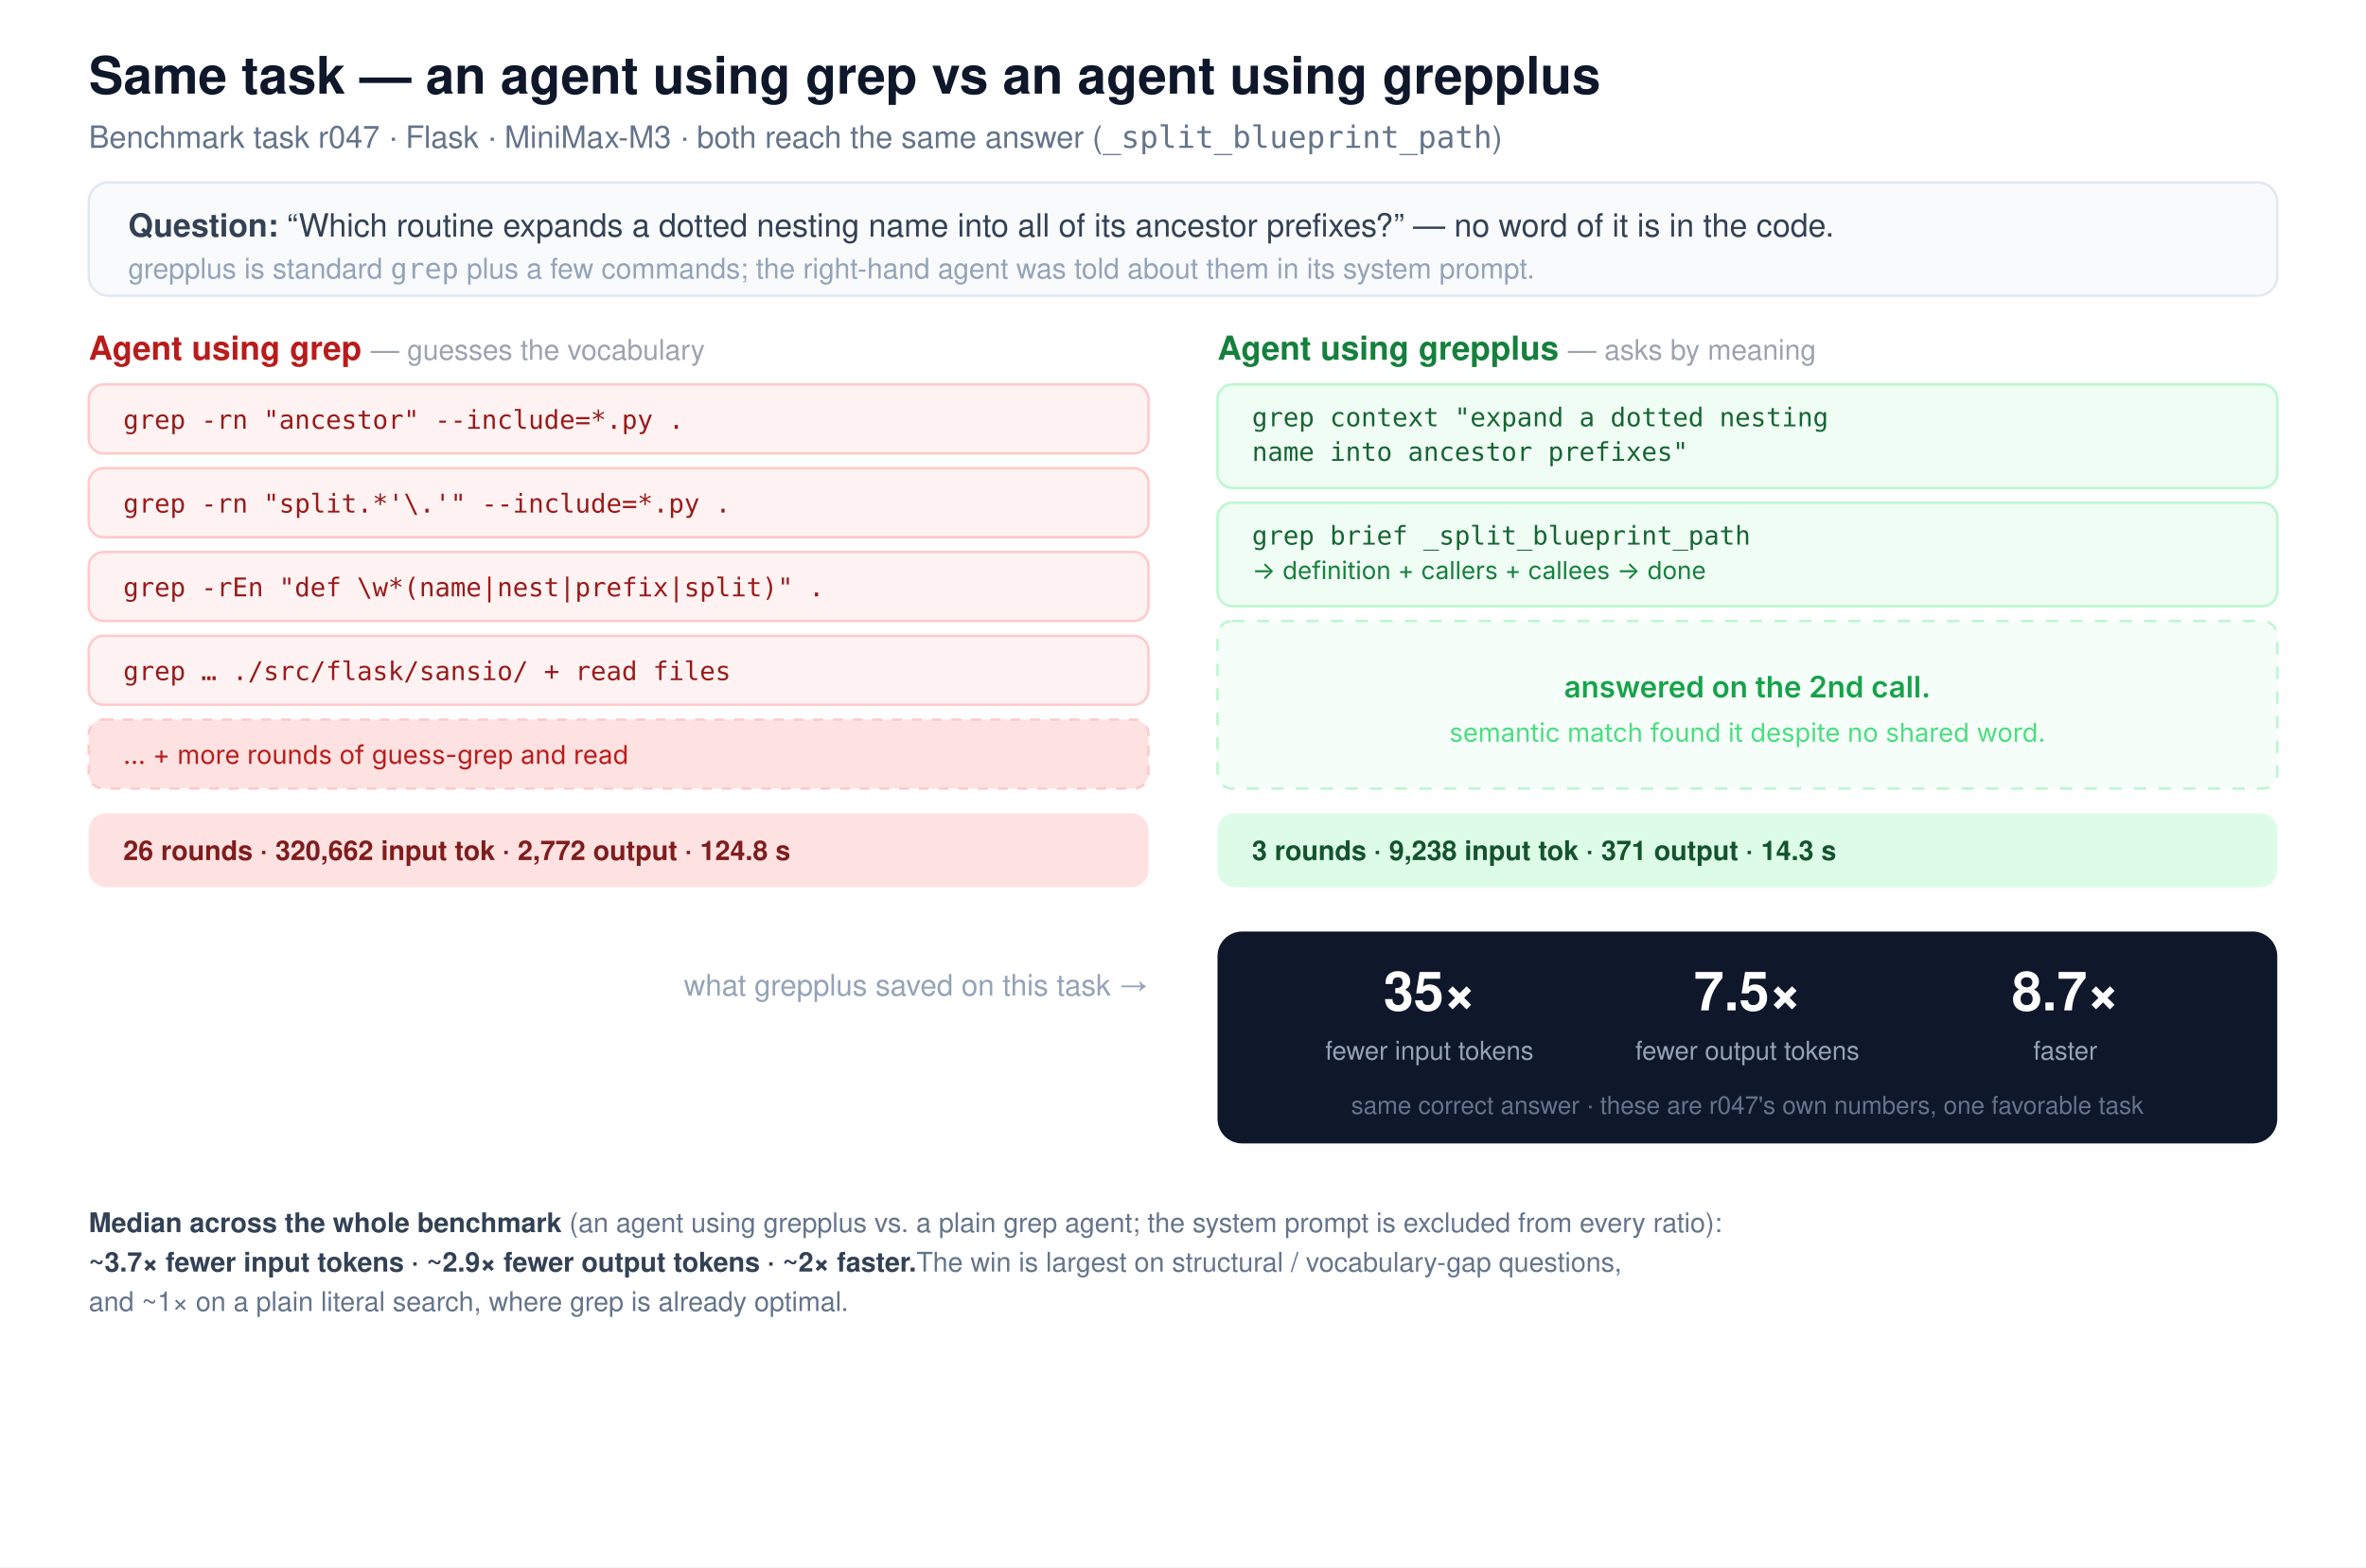
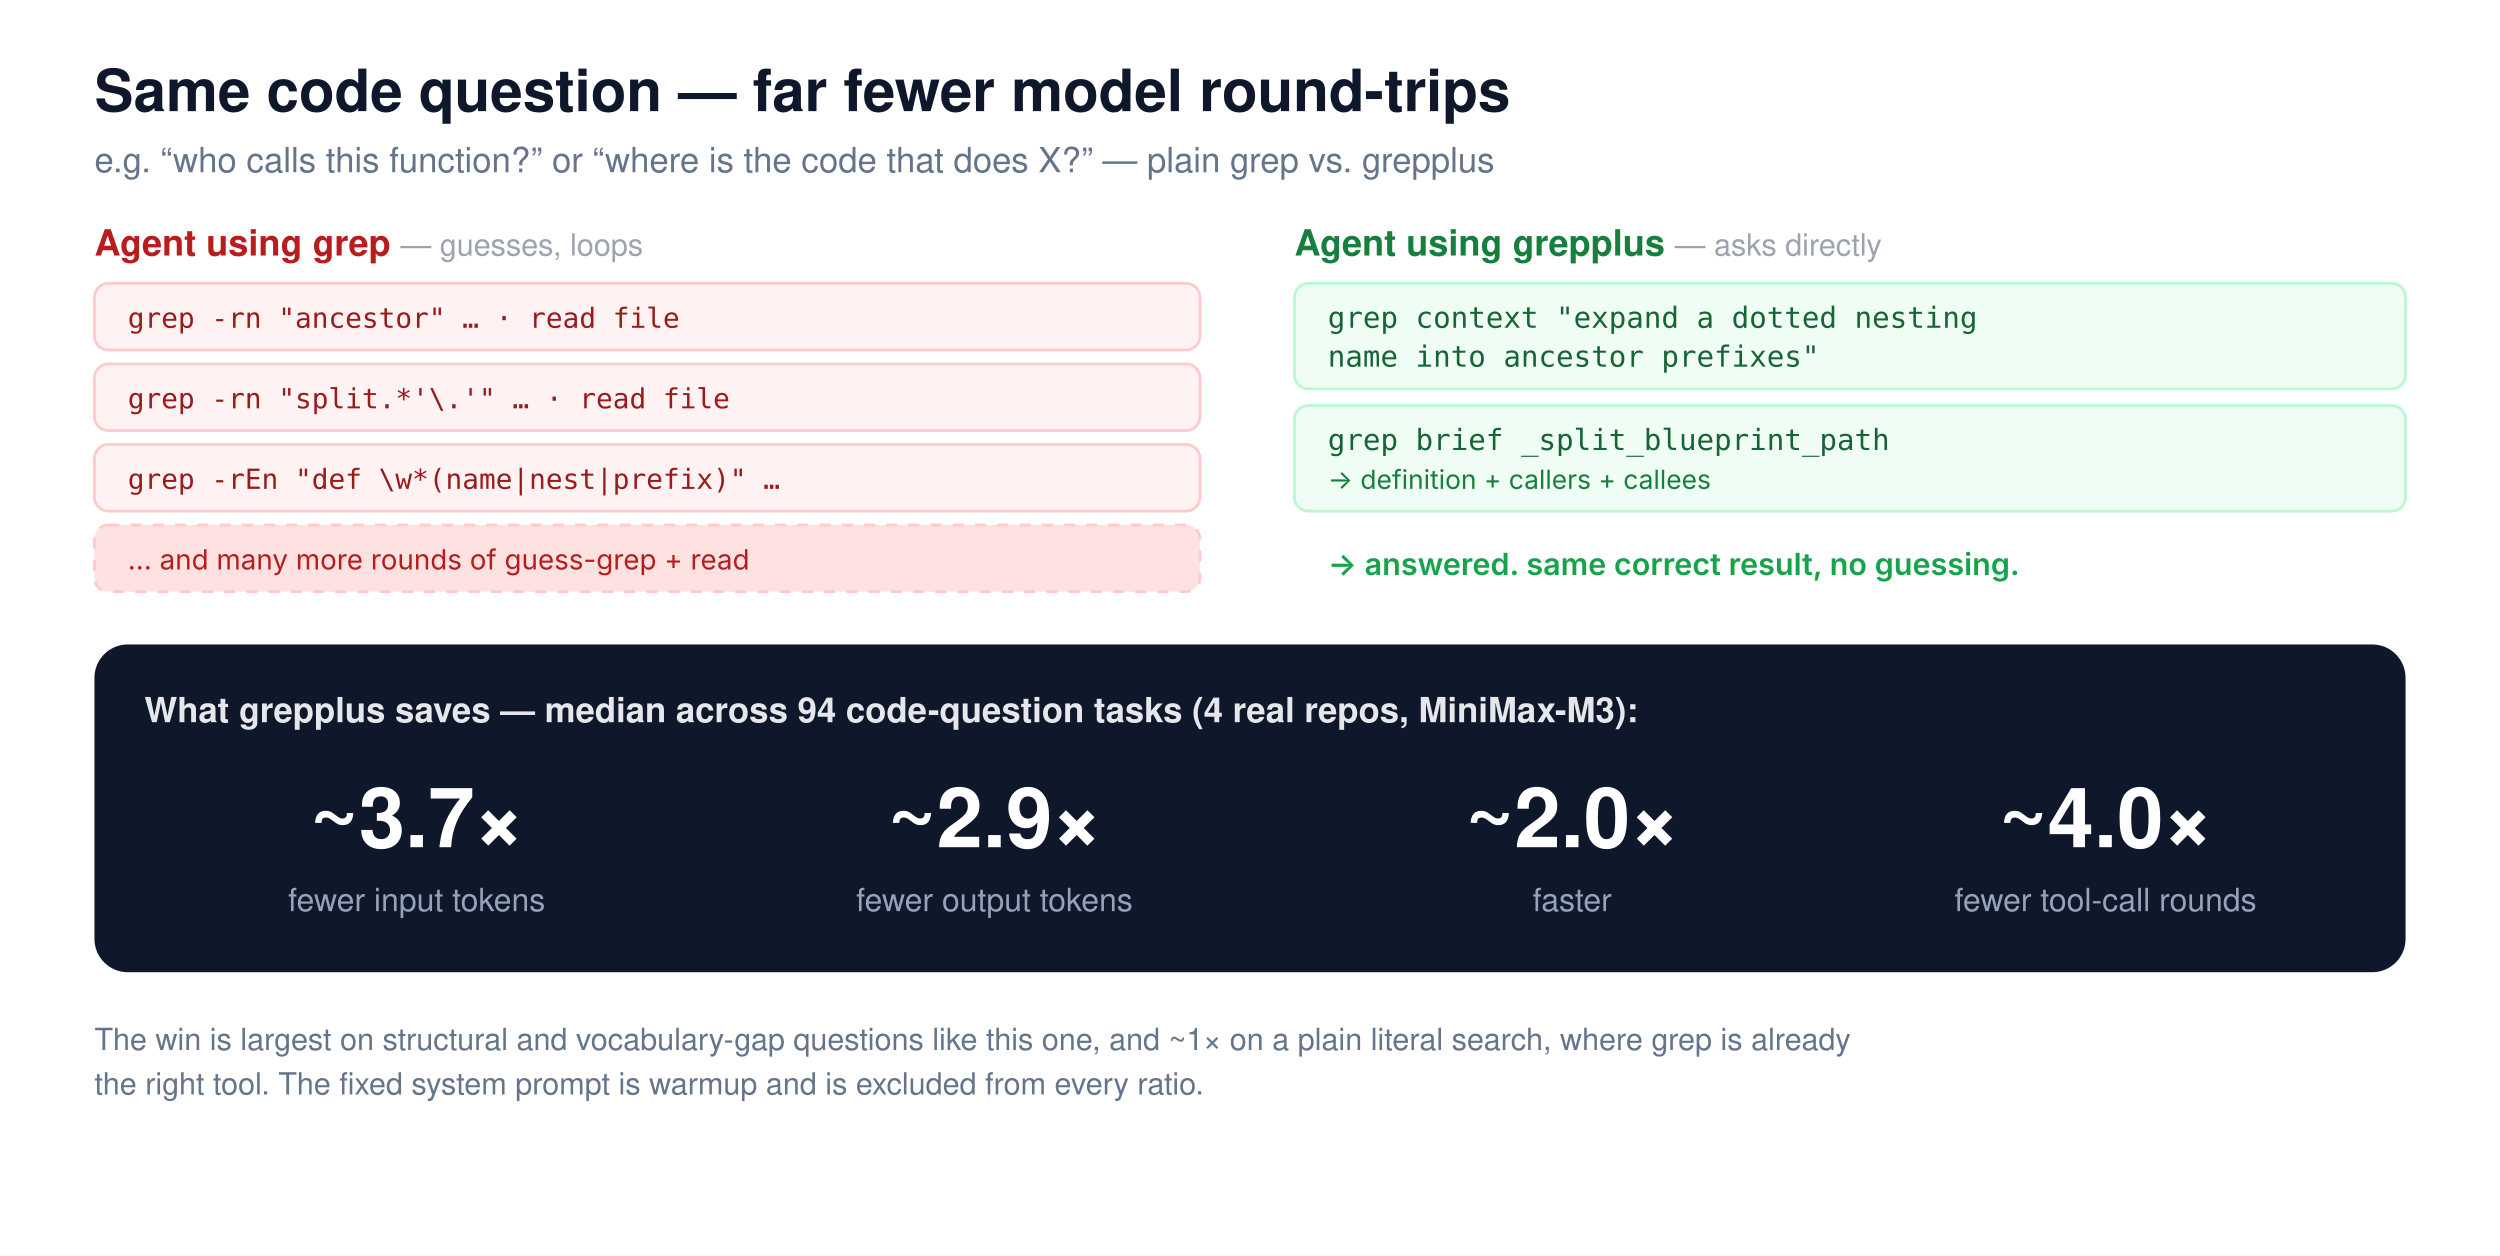
- <svg xmlns="http://www.w3.org/2000/svg" viewBox="0 0 960 636" font-family="-apple-system,BlinkMacSystemFont,Segoe UI,Helvetica,Arial,sans-serif" role="img" aria-labelledby="title desc">
-   <rect width="960" height="636" fill="#ffffff" />
-   <text x="36" y="38" font-size="21" font-weight="700" fill="#0f172a">Same task — an agent using grep vs an agent using grepplus</text>
-   <text x="36" y="60" font-size="12.5" fill="#64748b">Benchmark task r047 · Flask · MiniMax-M3 · both reach the same answer (<tspan font-family="ui-monospace,Menlo,monospace">_split_blueprint_path</tspan>)</text>
-   <rect x="36" y="74" width="888" height="46" rx="8" fill="#f8fafc" stroke="#e2e8f0" />
-   <text x="52" y="96" font-size="13" fill="#334155">
-     <tspan font-weight="600">Question:</tspan> “Which routine expands a dotted nesting name into all of its ancestor prefixes?” — no word of it is in the code.</text>
-   <text x="52" y="113" font-size="11.5" fill="#94a3b8">grepplus is standard <tspan font-family="ui-monospace,Menlo,monospace">grep</tspan> plus a few commands; the right-hand agent was told about them in its system prompt.</text>
-   <text x="36" y="146" font-size="13.5" font-weight="700" fill="#b91c1c">Agent using grep <tspan font-weight="400" font-size="11.5" fill="#9ca3af">— guesses the vocabulary</tspan>
+ <svg xmlns="http://www.w3.org/2000/svg" viewBox="0 0 900 452" font-family="-apple-system,BlinkMacSystemFont,Segoe UI,Helvetica,Arial,sans-serif" role="img" aria-labelledby="title desc">
+   <rect width="900" height="452" fill="#ffffff" />
+   <text x="34" y="40" font-size="21" font-weight="700" fill="#0f172a">Same code question — far fewer model round-trips</text>
+   <text x="34" y="62" font-size="12.5" fill="#64748b">e.g. “who calls this function?” or “where is the code that does X?” — plain grep vs. grepplus</text>
+   <text x="34" y="92" font-size="13" font-weight="700" fill="#b91c1c">Agent using grep <tspan font-weight="400" font-size="11" fill="#9ca3af">— guesses, loops</tspan>
  </text>
-   <text x="494" y="146" font-size="13.5" font-weight="700" fill="#15803d">Agent using grepplus <tspan font-weight="400" font-size="11.5" fill="#9ca3af">— asks by meaning</tspan>
+   <text x="466" y="92" font-size="13" font-weight="700" fill="#15803d">Agent using grepplus <tspan font-weight="400" font-size="11" fill="#9ca3af">— asks directly</tspan>
  </text>
-   <g font-family="ui-monospace,Menlo,monospace" font-size="10.5" fill="#991b1b">
-     <rect x="36" y="156" width="430" height="28" rx="6" fill="#fef2f2" stroke="#fecaca" />
-     <text x="50" y="174">grep -rn "ancestor" --include=*.py .</text>
-     <rect x="36" y="190" width="430" height="28" rx="6" fill="#fef2f2" stroke="#fecaca" />
-     <text x="50" y="208">grep -rn "split.*'\.'" --include=*.py .</text>
-     <rect x="36" y="224" width="430" height="28" rx="6" fill="#fef2f2" stroke="#fecaca" />
-     <text x="50" y="242">grep -rEn "def \w*(name|nest|prefix|split)" .</text>
-     <rect x="36" y="258" width="430" height="28" rx="6" fill="#fef2f2" stroke="#fecaca" />
-     <text x="50" y="276">grep … ./src/flask/sansio/  +  read files</text>
-     <rect x="36" y="292" width="430" height="28" rx="6" fill="#fee2e2" stroke="#fecaca" stroke-dasharray="4 4" />
-     <text x="50" y="310" font-family="-apple-system" fill="#b91c1c">… + more rounds of guess-grep and read</text>
+   <g font-family="ui-monospace,Menlo,monospace" font-size="10" fill="#991b1b">
+     <rect x="34" y="102" width="398" height="24" rx="5" fill="#fef2f2" stroke="#fecaca" />
+     <text x="46" y="118">grep -rn "ancestor" … · read file</text>
+     <rect x="34" y="131" width="398" height="24" rx="5" fill="#fef2f2" stroke="#fecaca" />
+     <text x="46" y="147">grep -rn "split.*'\.'" … · read file</text>
+     <rect x="34" y="160" width="398" height="24" rx="5" fill="#fef2f2" stroke="#fecaca" />
+     <text x="46" y="176">grep -rEn "def \w*(name|nest|prefix)" …</text>
+     <rect x="34" y="189" width="398" height="24" rx="5" fill="#fee2e2" stroke="#fecaca" stroke-dasharray="4 4" />
+     <text x="46" y="205" font-family="-apple-system" fill="#b91c1c">… and many more rounds of guess-grep + read</text>
  </g>
  <g font-family="ui-monospace,Menlo,monospace" font-size="10.5" fill="#166534">
-     <rect x="494" y="156" width="430" height="42" rx="6" fill="#f0fdf4" stroke="#bbf7d0" />
-     <text x="508" y="173">grep context "expand a dotted nesting</text>
-     <text x="508" y="187">  name into ancestor prefixes"</text>
-     <rect x="494" y="204" width="430" height="42" rx="6" fill="#f0fdf4" stroke="#bbf7d0" />
-     <text x="508" y="221">grep brief _split_blueprint_path</text>
-     <text x="508" y="235" font-family="-apple-system" font-size="10" fill="#15803d">→ definition + callers + callees → done</text>
-     <rect x="494" y="252" width="430" height="68" rx="6" fill="#f6fef9" stroke="#bbf7d0" stroke-dasharray="5 5" />
-     <text x="709" y="283" font-family="-apple-system" font-size="12" font-weight="600" fill="#16a34a" text-anchor="middle">answered on the 2nd call.</text>
-     <text x="709" y="301" font-family="-apple-system" font-size="10.5" fill="#4ade80" text-anchor="middle">semantic match found it despite no shared word.</text>
+     <rect x="466" y="102" width="400" height="38" rx="5" fill="#f0fdf4" stroke="#bbf7d0" />
+     <text x="478" y="118">grep context "expand a dotted nesting</text>
+     <text x="478" y="132">  name into ancestor prefixes"</text>
+     <rect x="466" y="146" width="400" height="38" rx="5" fill="#f0fdf4" stroke="#bbf7d0" />
+     <text x="478" y="162">grep brief _split_blueprint_path</text>
+     <text x="478" y="176" font-family="-apple-system" font-size="9.5" fill="#15803d">→ definition + callers + callees</text>
+     <text x="478" y="207" font-family="-apple-system" font-size="11" font-weight="600" fill="#16a34a">→ answered. same correct result, no guessing.</text>
  </g>
-   <rect x="36" y="330" width="430" height="30" rx="7" fill="#fee2e2" />
-   <text x="50" y="349" font-size="11" font-weight="600" fill="#7f1d1d">26 rounds · 320,662 input tok · 2,772 output · 124.8 s</text>
-   <rect x="494" y="330" width="430" height="30" rx="7" fill="#dcfce7" />
-   <text x="508" y="349" font-size="11" font-weight="600" fill="#14532d">3 rounds · 9,238 input tok · 371 output · 14.3 s</text>
-   <text x="466" y="404" font-size="12" fill="#94a3b8" text-anchor="end">what grepplus saved on this task →</text>
-   <rect x="494" y="378" width="430" height="86" rx="10" fill="#0f172a" />
-   <g fill="#ffffff" text-anchor="middle">
-     <text x="580" y="410" font-size="22" font-weight="800">35×</text>
-     <text x="709" y="410" font-size="22" font-weight="800">7.5×</text>
-     <text x="838" y="410" font-size="22" font-weight="800">8.7×</text>
+   <rect x="34" y="232" width="832" height="118" rx="12" fill="#0f172a" />
+   <text x="52" y="260" font-size="12.5" font-weight="600" fill="#e5e7eb">What grepplus saves — median across 94 code-question tasks (4 real repos, MiniMax-M3):</text>
+   <g text-anchor="middle">
+     <text x="150" y="305" font-size="30" font-weight="800" fill="#ffffff">~3.7×</text>
+     <text x="358" y="305" font-size="30" font-weight="800" fill="#ffffff">~2.9×</text>
+     <text x="566" y="305" font-size="30" font-weight="800" fill="#ffffff">~2.0×</text>
+     <text x="758" y="305" font-size="30" font-weight="800" fill="#ffffff">~4.0×</text>
  </g>
-   <g fill="#94a3b8" font-size="10.5" text-anchor="middle">
-     <text x="580" y="430">fewer input tokens</text>
-     <text x="709" y="430">fewer output tokens</text>
-     <text x="838" y="430">faster</text>
+   <g text-anchor="middle" font-size="11.5" fill="#94a3b8">
+     <text x="150" y="328">fewer input tokens</text>
+     <text x="358" y="328">fewer output tokens</text>
+     <text x="566" y="328">faster</text>
+     <text x="758" y="328">fewer tool-call rounds</text>
  </g>
-   <text x="709" y="452" font-size="10" fill="#64748b" text-anchor="middle">same correct answer · these are r047's own numbers, one favorable task</text>
-   <text x="36" y="500" font-size="11" fill="#64748b">
-     <tspan font-weight="700" fill="#334155">Median across the whole benchmark</tspan> (an agent using grepplus vs. a plain grep agent; the system prompt is excluded from every ratio):</text>
-   <text x="36" y="516" font-size="11" fill="#334155" font-weight="700">~3.7× fewer input tokens · ~2.9× fewer output tokens · ~2× faster.<tspan font-weight="400" fill="#64748b"> The win is largest on structural / vocabulary-gap questions,</tspan>
-   </text>
-   <text x="36" y="532" font-size="11" fill="#64748b">and ~1× on a plain literal search, where grep is already optimal.</text>
+   <text x="34" y="378" font-size="11" fill="#64748b">The win is largest on structural and vocabulary-gap questions like this one, and ~1× on a plain literal search, where grep is already</text>
+   <text x="34" y="394" font-size="11" fill="#64748b">the right tool. The fixed system prompt is warmup and is excluded from every ratio.</text>
</svg>
